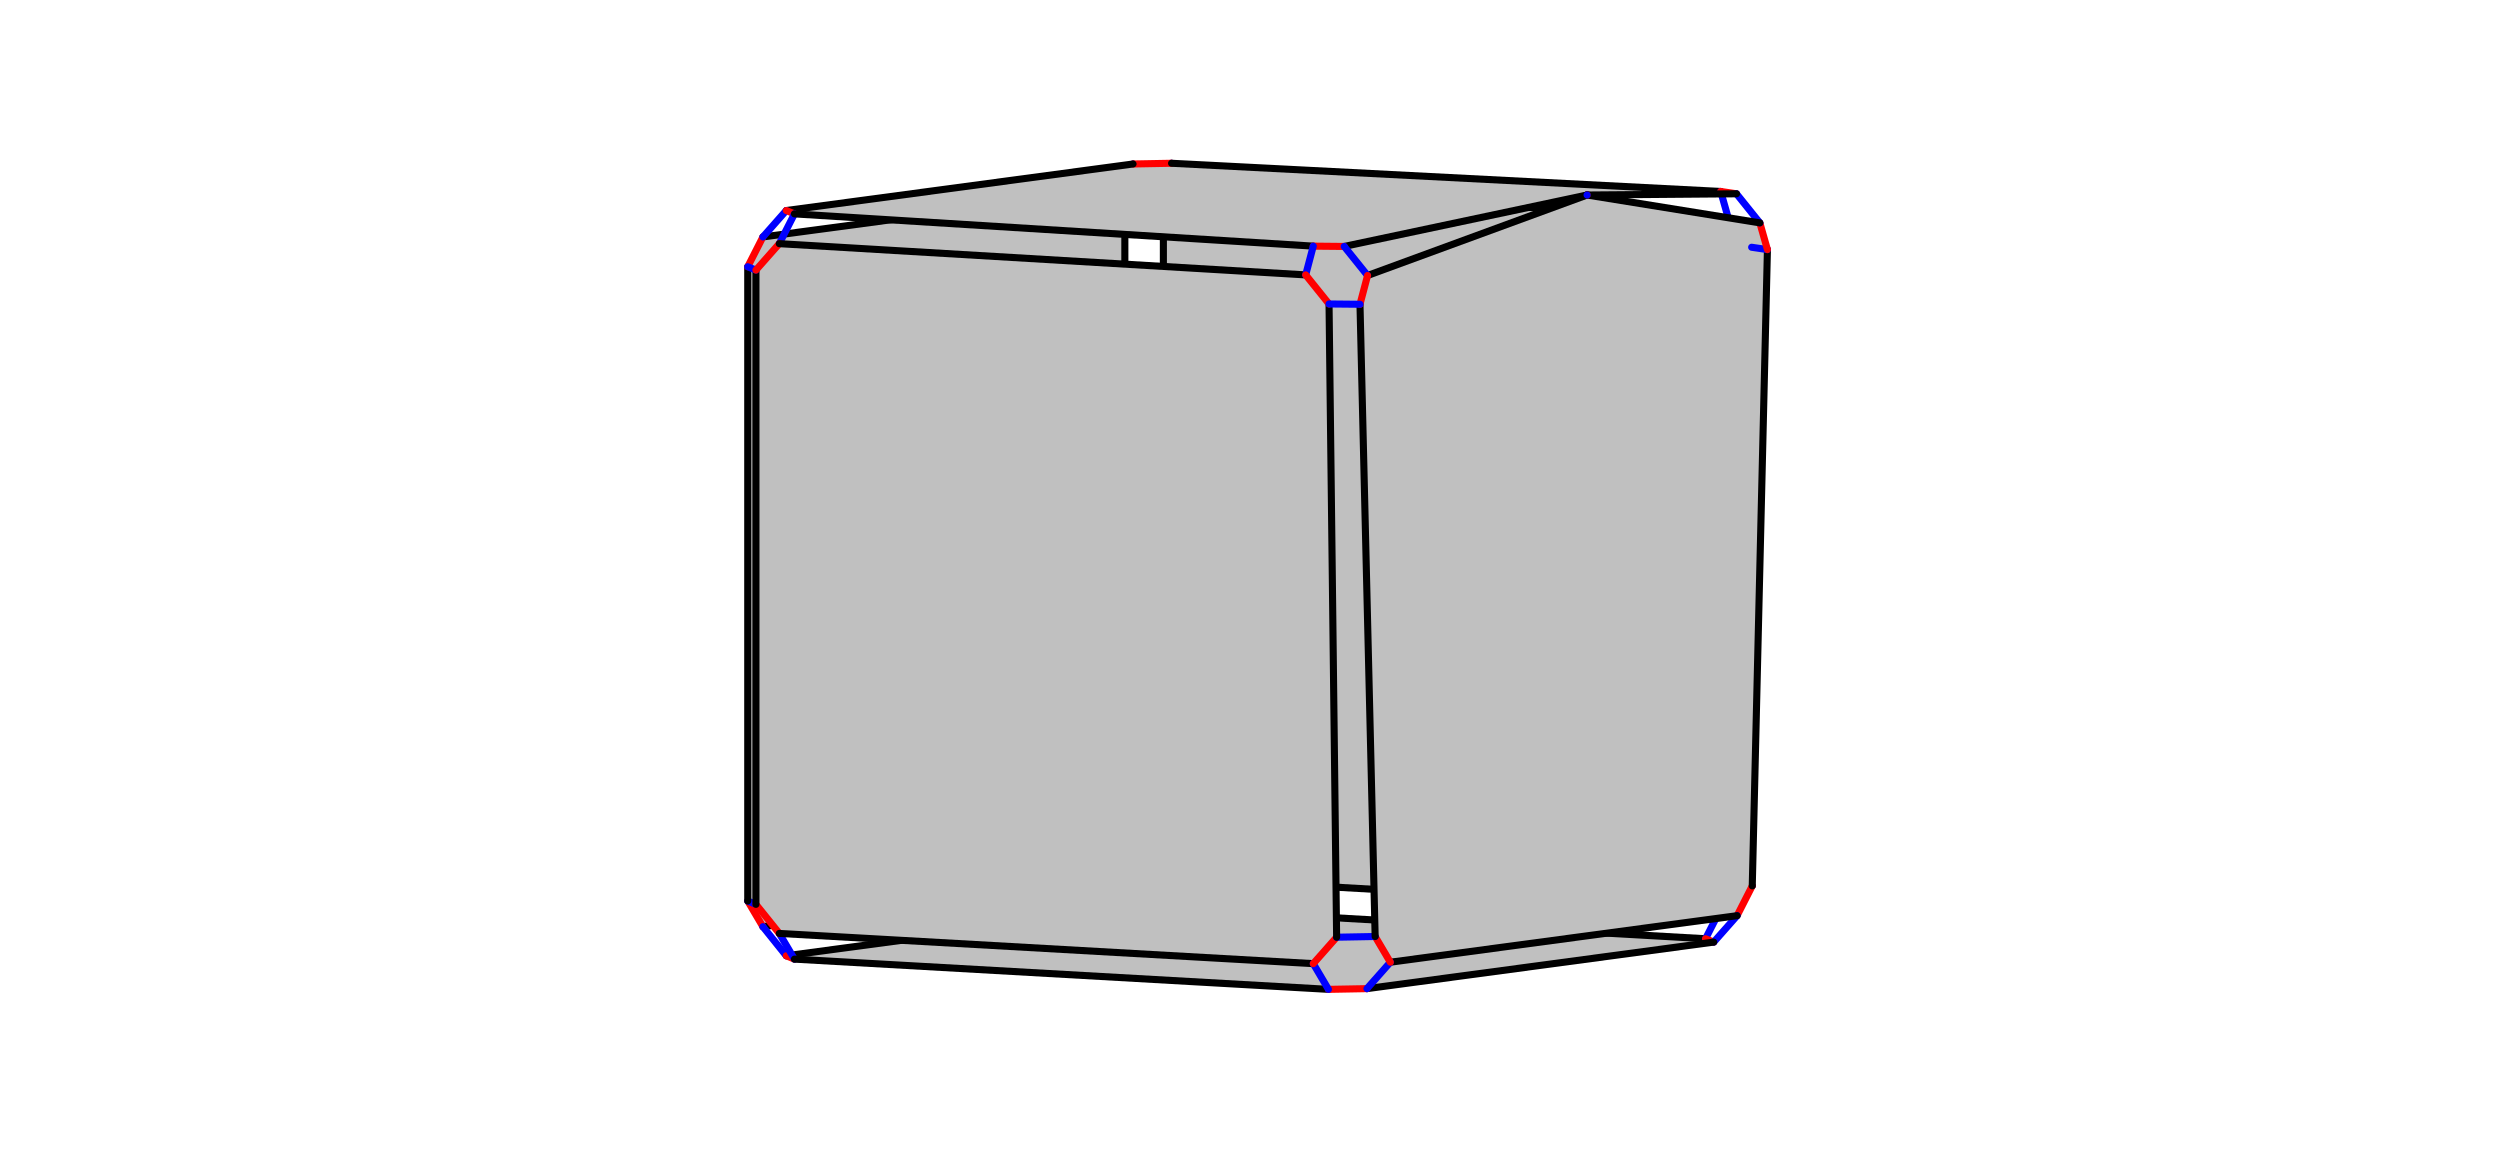
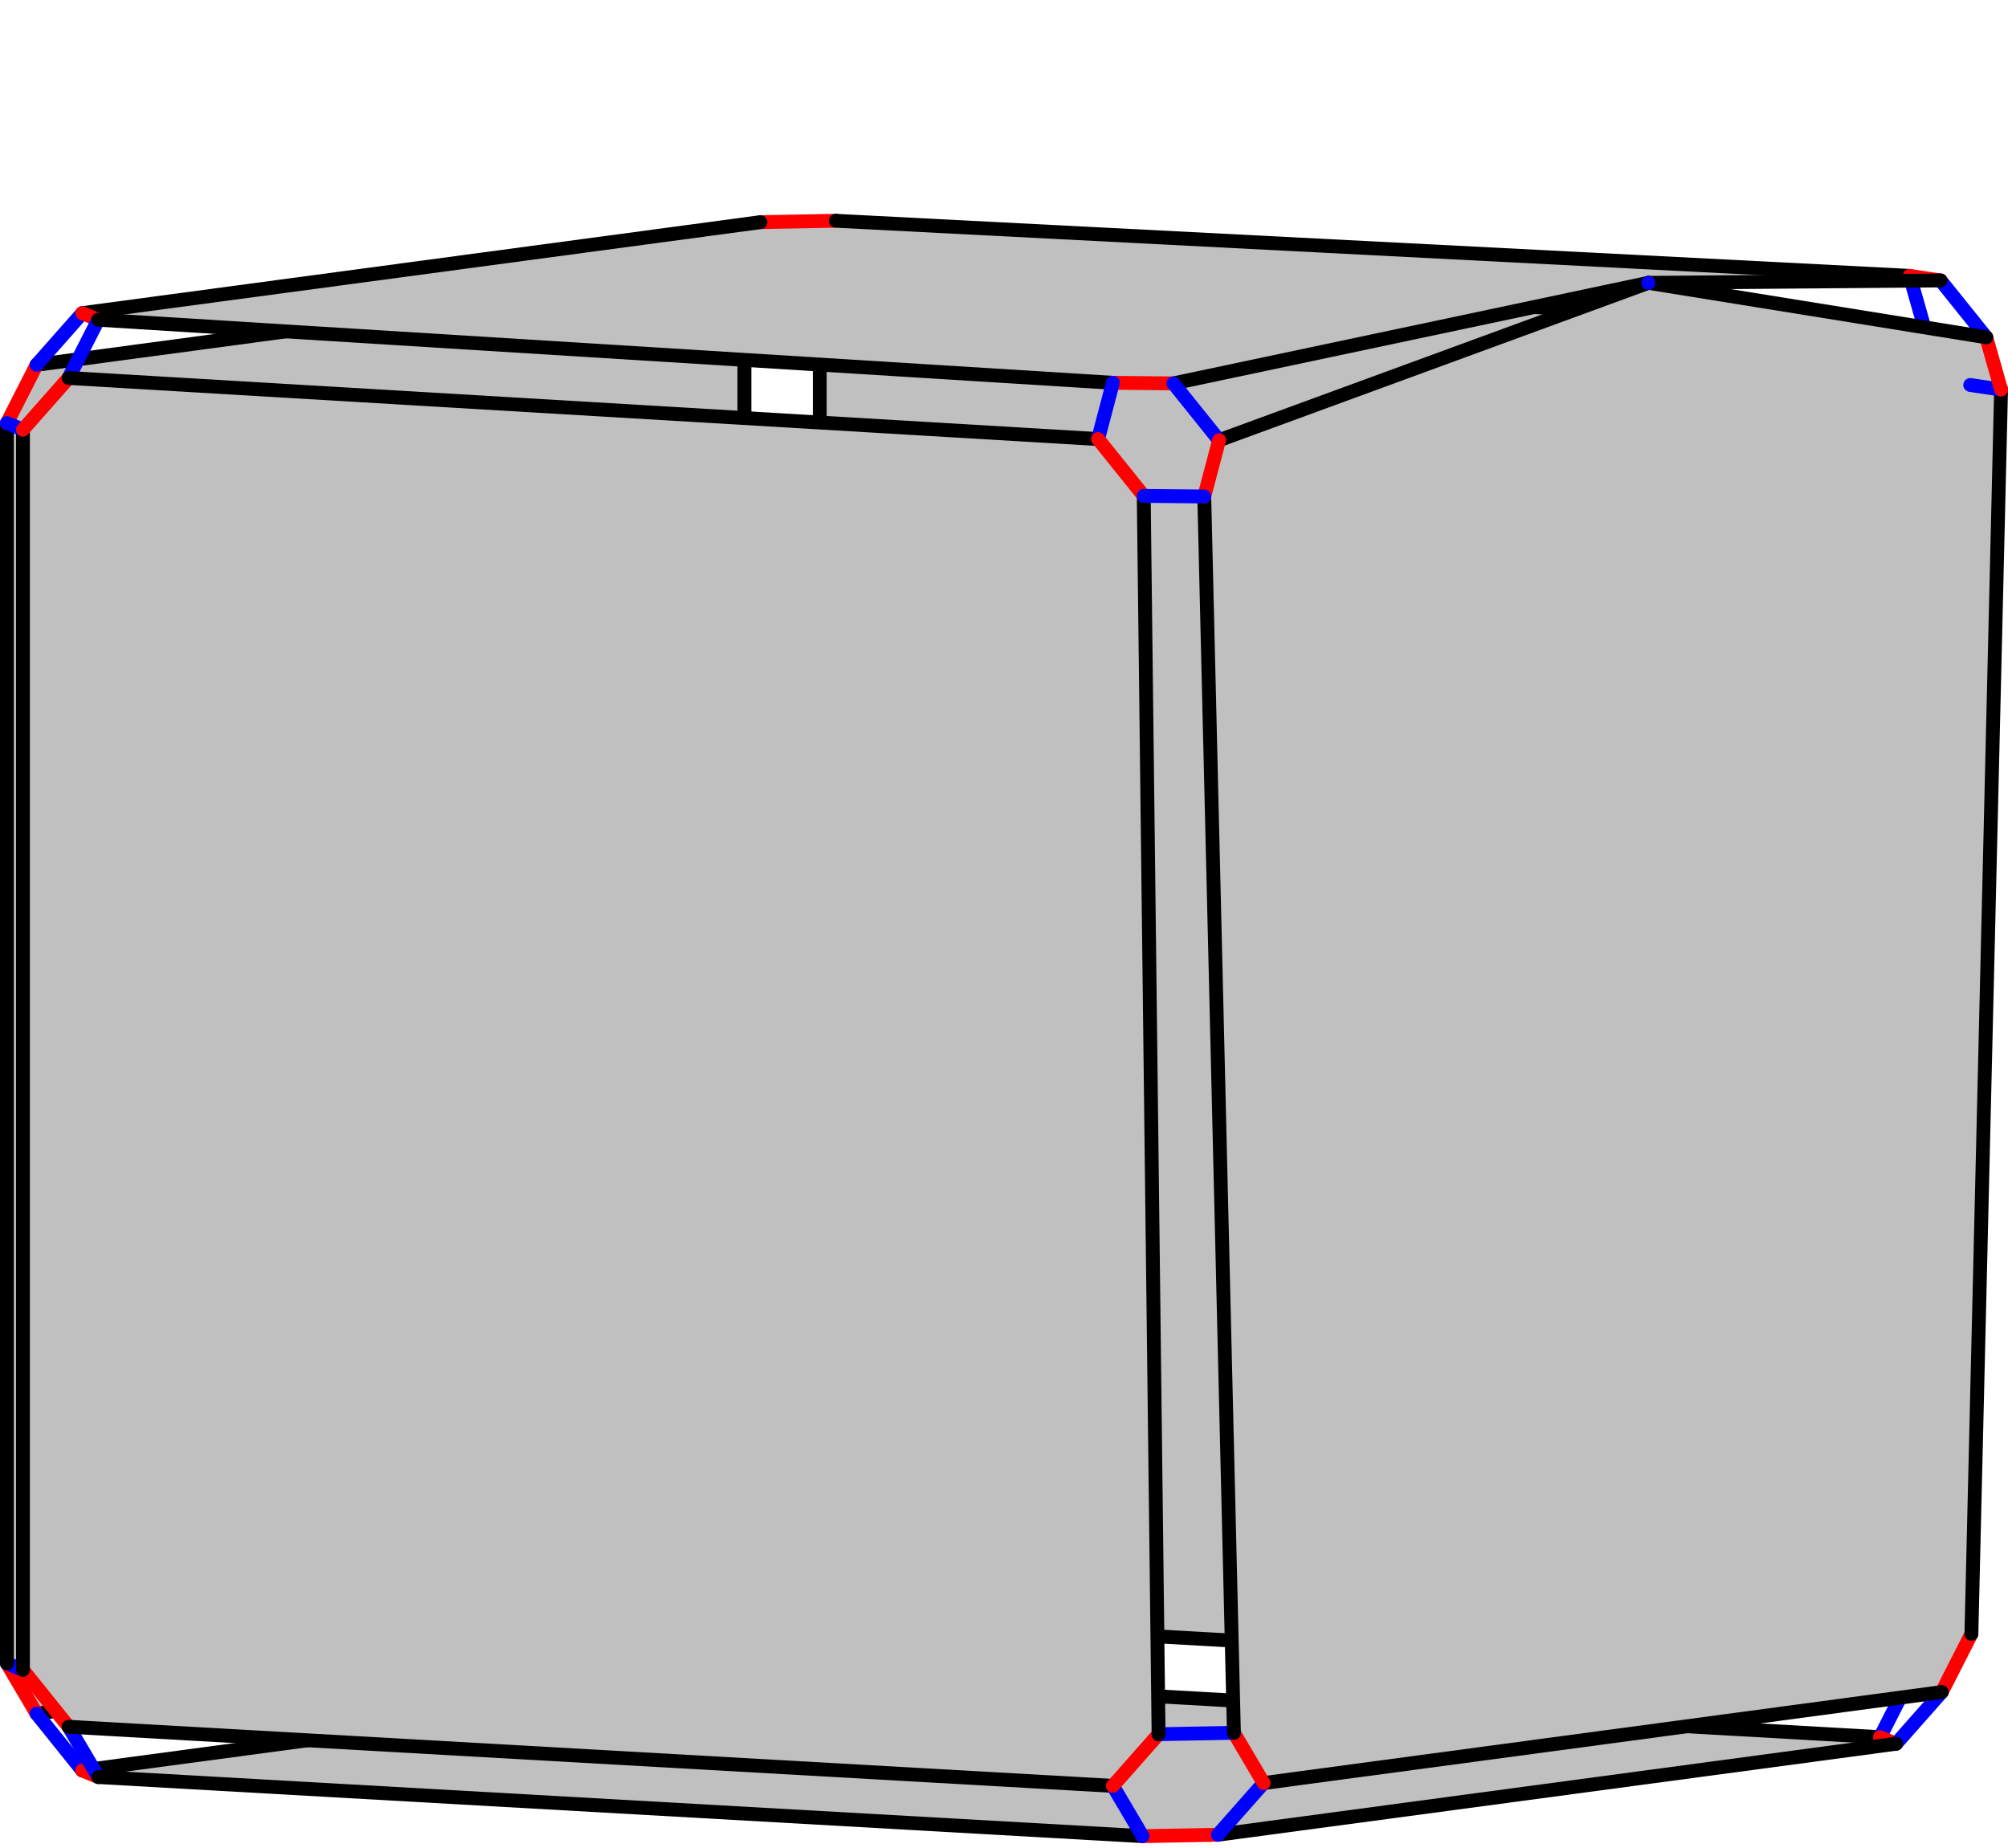
- <svg width="1412" height="651">
+ <svg xmlns="http://www.w3.org/2000/svg" width="579.918" height="533.688" version="1.1" id="svg1">
+   <defs id="defs1" />
  <style id="style">
		.arc0 {
			fill:none;
			fill-rule:evenodd;
			stroke:black;
			stroke-width:4;
			stroke-linecap:round;
			stroke-linejoin:round;
			stroke-opacity:1;
		}
		.arc1 {
			fill:none;
			fill-rule:evenodd;
			stroke:red;
			stroke-width:4;
			stroke-linecap:round;
			stroke-linejoin:round;
			stroke-opacity:1;
		}
		.arc2 {
			fill:none;
			fill-rule:evenodd;
			stroke:blue;
			stroke-width:4;
			stroke-linecap:round;
			stroke-linejoin:round;
			stroke-opacity:1;
		}
		.arc3 {
			fill:none;
			fill-rule:evenodd;
			stroke:green;
			stroke-width:4;
			stroke-linecap:round;
			stroke-linejoin:round;
			stroke-opacity:1;
		}
		.topological-dart {
			fill:#000000;
			stroke:#000000;
			stroke-width:0;
			stroke-linecap:round;
			stroke-linejoin:round;
			stroke-dasharray:none;
			paint-order:markers fill stroke;
		}
	</style>
-   <polygon points="657.075,479.893 657.075,121.659 670.269,106.735 976.14,123.23 989.333,139.648 985.05,498.456 971.856,513.381 670.269,496.311 " id="face_20_21_16_15_14_13_18_19" style="fill:rgb(192,192,192);stroke:none" opacity="1.0" />
-   <line class="arc1" id="link19_@1_18" x1="657.075" y1="479.893" x2="670.269" y2="496.311" />
-   <line class="arc2" id="link19_@2_24" x1="657.075" y1="479.893" x2="635.314" y2="480.296" />
-   <line class="arc0" id="link19_@0_20" x1="657.075" y1="479.893" x2="657.075" y2="121.659" />
-   <polygon points="635.314,480.296 635.314,122.062 626.746,107.541 430.893,133.826 422.325,150.647 422.325,508.881 430.893,523.402 626.746,497.117 " id="face_25_26_31_30_29_28_23_24" style="fill:rgb(192,192,192);stroke:none" opacity="1.0" />
-   <line class="arc1" id="link24_@1_23" x1="635.314" y1="480.296" x2="626.746" y2="497.117" />
-   <line class="arc0" id="link24_@0_25" x1="635.314" y1="480.296" x2="635.314" y2="122.062" />
-   <line class="arc2" id="link18_@2_0" x1="670.269" y1="496.311" x2="661.701" y2="513.132" />
-   <line class="arc0" id="link18_@0_13" x1="670.269" y1="496.311" x2="971.856" y2="513.381" />
-   <line class="arc2" id="link23_@2_1" x1="626.746" y1="497.117" x2="639.94" y2="513.535" />
-   <line class="arc0" id="link23_@0_28" x1="626.746" y1="497.117" x2="430.893" y2="523.402" />
-   <polygon points="661.701,513.132 963.288,530.202 967.914,532.098 772.061,558.384 750.299,558.787 448.712,541.717 444.086,539.82 639.94,513.535 " id="face_7_6_5_4_3_2_1_0" style="fill:rgb(192,192,192);stroke:none" opacity="1.0" />
-   <line class="arc1" id="link0_@1_1" x1="661.701" y1="513.132" x2="639.94" y2="513.535" />
-   <line class="arc0" id="link0_@0_7" x1="661.701" y1="513.132" x2="963.288" y2="530.202" />
-   <line class="arc0" id="link1_@0_2" x1="639.94" y1="513.535" x2="444.086" y2="539.82" />
-   <line class="arc1" id="link20_@1_21" x1="657.075" y1="121.659" x2="670.269" y2="106.735" />
-   <line class="arc2" id="link20_@2_25" x1="657.075" y1="121.659" x2="635.314" y2="122.062" />
-   <line class="arc1" id="link25_@1_26" x1="635.314" y1="122.062" x2="626.746" y2="107.541" />
-   <line class="arc2" id="link21_@2_22" x1="670.269" y1="106.735" x2="661.701" y2="92.213" />
-   <line class="arc0" id="link21_@0_16" x1="670.269" y1="106.735" x2="976.14" y2="123.23" />
-   <line class="arc2" id="link26_@2_27" x1="626.746" y1="107.541" x2="639.94" y2="92.616" />
-   <line class="arc0" id="link26_@0_31" x1="626.746" y1="107.541" x2="430.893" y2="133.826" />
-   <polygon points="661.701,92.213 971.856,108.133 980.766,109.455 896.374,110.144 896.374,110.144 759.209,139.19 741.732,139.018 448.712,120.798 444.086,118.901 639.94,92.616 " id="face_17_12_50_49_47_42_37_32_27_22" style="fill:rgb(192,192,192);stroke:none" opacity="1.0" />
-   <line class="arc1" id="link22_@1_27" x1="661.701" y1="92.213" x2="639.94" y2="92.616" />
-   <line class="arc0" id="link22_@0_17" x1="661.701" y1="92.213" x2="971.856" y2="108.133" />
-   <line class="arc0" id="link27_@0_32" x1="639.94" y1="92.616" x2="444.086" y2="118.901" />
-   <line class="arc1" id="link13_@1_14" x1="971.856" y1="513.381" x2="985.05" y2="498.456" />
-   <line class="arc2" id="link13_@2_7" x1="971.856" y1="513.381" x2="963.288" y2="530.202" />
-   <line class="arc2" id="link14_@2_9" x1="985.05" y1="498.456" x2="989.675" y2="500.353" />
-   <line class="arc0" id="link14_@0_15" x1="985.05" y1="498.456" x2="989.333" y2="139.648" />
-   <line class="arc1" id="link7_@1_6" x1="963.288" y1="530.202" x2="967.914" y2="532.098" />
-   <line class="arc1" id="link16_@1_15" x1="976.14" y1="123.23" x2="989.333" y2="139.648" />
-   <line class="arc2" id="link16_@2_17" x1="976.14" y1="123.23" x2="971.856" y2="108.133" />
-   <polygon points="989.675,500.353 998.243,140.969 993.959,125.873 896.374,110.144 896.374,110.144 772.402,155.608 768.118,171.854 776.686,528.938 785.254,543.459 981.107,517.174 " id="face_10_11_51_48_46_45_44_43_8_9" style="fill:rgb(192,192,192);stroke:none" opacity="1.0" />
-   <line class="arc1" id="link9_@1_8" x1="989.675" y1="500.353" x2="981.107" y2="517.174" />
-   <line class="arc0" id="link9_@0_10" x1="989.675" y1="500.353" x2="998.243" y2="140.969" />
-   <line class="arc2" id="link6_@2_8" x1="967.914" y1="532.098" x2="981.107" y2="517.174" />
-   <line class="arc0" id="link6_@0_5" x1="967.914" y1="532.098" x2="772.061" y2="558.384" />
-   <line class="arc2" id="link15_@2_10" x1="989.333" y1="139.648" x2="998.243" y2="140.969" />
-   <line class="arc1" id="link17_@1_12" x1="971.856" y1="108.133" x2="980.766" y2="109.455" />
-   <line class="arc0" id="link8_@0_43" x1="981.107" y1="517.174" x2="785.254" y2="543.459" />
-   <line class="arc1" id="link10_@1_11" x1="998.243" y1="140.969" x2="993.959" y2="125.873" />
-   <line class="arc2" id="link12_@2_11" x1="980.766" y1="109.455" x2="993.959" y2="125.873" />
-   <line class="arc0" id="link12_@0_50" x1="980.766" y1="109.455" x2="896.374" y2="110.144" />
-   <line class="arc0" id="link11_@0_51" x1="993.959" y1="125.873" x2="896.374" y2="110.144" />
-   <line class="arc1" id="link28_@1_29" x1="430.893" y1="523.402" x2="422.325" y2="508.881" />
-   <line class="arc2" id="link28_@2_2" x1="430.893" y1="523.402" x2="444.086" y2="539.82" />
-   <line class="arc1" id="link2_@1_3" x1="444.086" y1="539.82" x2="448.712" y2="541.717" />
-   <line class="arc2" id="link29_@2_34" x1="422.325" y1="508.881" x2="426.951" y2="510.777" />
-   <line class="arc0" id="link29_@0_30" x1="422.325" y1="508.881" x2="422.325" y2="150.647" />
-   <line class="arc2" id="link3_@2_33" x1="448.712" y1="541.717" x2="440.144" y2="527.196" />
-   <line class="arc0" id="link3_@0_4" x1="448.712" y1="541.717" x2="750.299" y2="558.787" />
-   <line class="arc1" id="link31_@1_30" x1="430.893" y1="133.826" x2="422.325" y2="150.647" />
-   <line class="arc2" id="link31_@2_32" x1="430.893" y1="133.826" x2="444.086" y2="118.901" />
-   <polygon points="426.951,510.777 426.951,152.544 440.144,137.619 737.448,155.264 750.641,171.682 754.925,529.341 741.732,544.265 440.144,527.196 " id="face_35_36_41_40_39_38_33_34" style="fill:rgb(192,192,192);stroke:none" opacity="1.0" />
-   <line class="arc1" id="link34_@1_33" x1="426.951" y1="510.777" x2="440.144" y2="527.196" />
-   <line class="arc0" id="link34_@0_35" x1="426.951" y1="510.777" x2="426.951" y2="152.544" />
-   <line class="arc1" id="link32_@1_37" x1="444.086" y1="118.901" x2="448.712" y2="120.798" />
-   <line class="arc0" id="link33_@0_38" x1="440.144" y1="527.196" x2="741.732" y2="544.265" />
-   <line class="arc2" id="link30_@2_35" x1="422.325" y1="150.647" x2="426.951" y2="152.544" />
-   <line class="arc2" id="link37_@2_36" x1="448.712" y1="120.798" x2="440.144" y2="137.619" />
-   <line class="arc0" id="link37_@0_42" x1="448.712" y1="120.798" x2="741.732" y2="139.018" />
-   <line class="arc1" id="link35_@1_36" x1="426.951" y1="152.544" x2="440.144" y2="137.619" />
-   <line class="arc0" id="link36_@0_41" x1="440.144" y1="137.619" x2="737.448" y2="155.264" />
-   <line class="arc1" id="link48_@1_51" x1="896.374" y1="110.144" x2="896.374" y2="110.144" />
-   <line class="arc2" id="link48_@2_49" x1="896.374" y1="110.144" x2="896.374" y2="110.144" />
-   <line class="arc0" id="link48_@0_46" x1="896.374" y1="110.144" x2="772.402" y2="155.608" />
-   <line class="arc1" id="link49_@1_50" x1="896.374" y1="110.144" x2="896.374" y2="110.144" />
-   <line class="arc0" id="link49_@0_47" x1="896.374" y1="110.144" x2="759.209" y2="139.19" />
-   <line class="arc2" id="link50_@2_51" x1="896.374" y1="110.144" x2="896.374" y2="110.144" />
-   <line class="arc1" id="link5_@1_4" x1="772.061" y1="558.384" x2="750.299" y2="558.787" />
-   <line class="arc2" id="link5_@2_43" x1="772.061" y1="558.384" x2="785.254" y2="543.459" />
-   <line class="arc2" id="link4_@2_38" x1="750.299" y1="558.787" x2="741.732" y2="544.265" />
-   <line class="arc1" id="link43_@1_44" x1="785.254" y1="543.459" x2="776.686" y2="528.938" />
-   <line class="arc1" id="link38_@1_39" x1="741.732" y1="544.265" x2="754.925" y2="529.341" />
-   <line class="arc2" id="link44_@2_39" x1="776.686" y1="528.938" x2="754.925" y2="529.341" />
-   <line class="arc0" id="link44_@0_45" x1="776.686" y1="528.938" x2="768.118" y2="171.854" />
-   <line class="arc0" id="link39_@0_40" x1="754.925" y1="529.341" x2="750.641" y2="171.682" />
-   <line class="arc1" id="link42_@1_47" x1="741.732" y1="139.018" x2="759.209" y2="139.19" />
-   <line class="arc2" id="link42_@2_41" x1="741.732" y1="139.018" x2="737.448" y2="155.264" />
-   <line class="arc2" id="link47_@2_46" x1="759.209" y1="139.19" x2="772.402" y2="155.608" />
-   <line class="arc1" id="link41_@1_40" x1="737.448" y1="155.264" x2="750.641" y2="171.682" />
-   <line class="arc1" id="link46_@1_45" x1="772.402" y1="155.608" x2="768.118" y2="171.854" />
-   <line class="arc2" id="link40_@2_45" x1="750.641" y1="171.682" x2="768.118" y2="171.854" />
+   <g id="g1" transform="translate(0,61.76056)">
+     <polygon points="971.856,513.381 670.269,496.311 657.075,479.893 657.075,121.659 670.269,106.735 976.14,123.23 989.333,139.648 985.05,498.456 " id="face_20_21_16_15_14_13_18_19" style="fill:#c0c0c0;stroke:none" opacity="1" transform="translate(-420.3252,-90.21326)" />
+     <line class="arc1" id="link19_@1_18" x1="236.75" y1="389.68" x2="249.943" y2="406.098" />
+     <line class="arc2" id="link19_@2_24" x1="236.75" y1="389.68" x2="214.989" y2="390.083" />
+     <line class="arc0" id="link19_@0_20" x1="236.75" y1="389.68" x2="236.75" y2="31.446" />
+     <polygon points="430.893,523.402 626.746,497.117 635.314,480.296 635.314,122.062 626.746,107.541 430.893,133.826 422.325,150.647 422.325,508.881 " id="face_25_26_31_30_29_28_23_24" style="fill:#c0c0c0;stroke:none" opacity="1" transform="translate(-420.3252,-90.21326)" />
+     <line class="arc1" id="link24_@1_23" x1="214.989" y1="390.083" x2="206.421" y2="406.904" />
+     <line class="arc0" id="link24_@0_25" x1="214.989" y1="390.083" x2="214.989" y2="31.849" />
+     <line class="arc2" id="link18_@2_0" x1="249.943" y1="406.098" x2="241.376" y2="422.919" />
+     <line class="arc0" id="link18_@0_13" x1="249.943" y1="406.098" x2="551.531" y2="423.167" />
+     <line class="arc2" id="link23_@2_1" x1="206.421" y1="406.904" x2="219.614" y2="423.322" />
+     <line class="arc0" id="link23_@0_28" x1="206.421" y1="406.904" x2="10.568" y2="433.189" />
+     <polygon points="444.086,539.82 639.94,513.535 661.701,513.132 963.288,530.202 967.914,532.098 772.061,558.384 750.299,558.787 448.712,541.717 " id="face_7_6_5_4_3_2_1_0" style="fill:#c0c0c0;stroke:none" opacity="1" transform="translate(-420.3252,-90.21326)" />
+     <line class="arc1" id="link0_@1_1" x1="241.376" y1="422.919" x2="219.614" y2="423.322" />
+     <line class="arc0" id="link0_@0_7" x1="241.376" y1="422.919" x2="542.963" y2="439.989" />
+     <line class="arc0" id="link1_@0_2" x1="219.614" y1="423.322" x2="23.761" y2="449.607" />
+     <line class="arc1" id="link20_@1_21" x1="236.75" y1="31.446" x2="249.943" y2="16.521" />
+     <line class="arc2" id="link20_@2_25" x1="236.75" y1="31.446" x2="214.989" y2="31.849" />
+     <line class="arc1" id="link25_@1_26" x1="214.989" y1="31.849" x2="206.421" y2="17.328" />
+     <line class="arc2" id="link21_@2_22" x1="249.943" y1="16.521" x2="241.376" y2="2" />
+     <line class="arc0" id="link21_@0_16" x1="249.943" y1="16.521" x2="555.815" y2="33.016" />
+     <line class="arc2" id="link26_@2_27" x1="206.421" y1="17.328" x2="219.614" y2="2.403" />
+     <line class="arc0" id="link26_@0_31" x1="206.421" y1="17.328" x2="10.568" y2="43.613" />
+     <polygon points="741.732,139.018 448.712,120.798 444.086,118.901 639.94,92.616 661.701,92.213 971.856,108.133 980.766,109.455 896.374,110.144 759.209,139.19 " id="face_17_12_50_49_47_42_37_32_27_22" style="fill:#c0c0c0;stroke:none" opacity="1" transform="translate(-420.3252,-90.21326)" />
+     <line class="arc1" id="link22_@1_27" x1="241.376" y1="2" x2="219.614" y2="2.403" />
+     <line class="arc0" id="link22_@0_17" x1="241.376" y1="2" x2="551.531" y2="17.92" />
+     <line class="arc0" id="link27_@0_32" x1="219.614" y1="2.403" x2="23.761" y2="28.688" />
+     <line class="arc1" id="link13_@1_14" x1="551.531" y1="423.167" x2="564.724" y2="408.243" />
+     <line class="arc2" id="link13_@2_7" x1="551.531" y1="423.167" x2="542.963" y2="439.989" />
+     <line class="arc2" id="link14_@2_9" x1="564.724" y1="408.243" x2="569.35" y2="410.139" />
+     <line class="arc0" id="link14_@0_15" x1="564.724" y1="408.243" x2="569.008" y2="49.434" />
+     <line class="arc1" id="link7_@1_6" x1="542.963" y1="439.989" x2="547.589" y2="441.885" />
+     <line class="arc1" id="link16_@1_15" x1="555.815" y1="33.016" x2="569.008" y2="49.434" />
+     <line class="arc2" id="link16_@2_17" x1="555.815" y1="33.016" x2="551.531" y2="17.92" />
+     <polygon points="768.118,171.854 776.686,528.938 785.254,543.459 981.107,517.174 989.675,500.353 998.243,140.969 993.959,125.873 896.374,110.144 772.402,155.608 " id="face_10_11_51_48_46_45_44_43_8_9" style="fill:#c0c0c0;stroke:none" opacity="1" transform="translate(-420.3252,-90.21326)" />
+     <line class="arc1" id="link9_@1_8" x1="569.35" y1="410.139" x2="560.782" y2="426.961" />
+     <line class="arc0" id="link9_@0_10" x1="569.35" y1="410.139" x2="577.918" y2="50.756" />
+     <line class="arc2" id="link6_@2_8" x1="547.589" y1="441.885" x2="560.782" y2="426.961" />
+     <line class="arc0" id="link6_@0_5" x1="547.589" y1="441.885" x2="351.735" y2="468.17" />
+     <line class="arc2" id="link15_@2_10" x1="569.008" y1="49.434" x2="577.918" y2="50.756" />
+     <line class="arc1" id="link17_@1_12" x1="551.531" y1="17.92" x2="560.44" y2="19.242" />
+     <line class="arc0" id="link8_@0_43" x1="560.782" y1="426.961" x2="364.929" y2="453.246" />
+     <line class="arc1" id="link10_@1_11" x1="577.918" y1="50.756" x2="573.634" y2="35.66" />
+     <line class="arc2" id="link12_@2_11" x1="560.44" y1="19.242" x2="573.634" y2="35.66" />
+     <line class="arc0" id="link12_@0_50" x1="560.44" y1="19.242" x2="476.049" y2="19.931" />
+     <line class="arc0" id="link11_@0_51" x1="573.634" y1="35.66" x2="476.049" y2="19.931" />
+     <line class="arc1" id="link28_@1_29" x1="10.568" y1="433.189" x2="2" y2="418.668" />
+     <line class="arc2" id="link28_@2_2" x1="10.568" y1="433.189" x2="23.761" y2="449.607" />
+     <line class="arc1" id="link2_@1_3" x1="23.761" y1="449.607" x2="28.387" y2="451.504" />
+     <line class="arc2" id="link29_@2_34" x1="2" y1="418.668" x2="6.626" y2="420.564" />
+     <line class="arc0" id="link29_@0_30" x1="2" y1="418.668" x2="2" y2="60.434" />
+     <line class="arc2" id="link3_@2_33" x1="28.387" y1="451.504" x2="19.819" y2="436.982" />
+     <line class="arc0" id="link3_@0_4" x1="28.387" y1="451.504" x2="329.974" y2="468.573" />
+     <line class="arc1" id="link31_@1_30" x1="10.568" y1="43.613" x2="2" y2="60.434" />
+     <line class="arc2" id="link31_@2_32" x1="10.568" y1="43.613" x2="23.761" y2="28.688" />
+     <polygon points="741.732,544.265 440.144,527.196 426.951,510.777 426.951,152.544 440.144,137.619 737.448,155.264 750.641,171.682 754.925,529.341 " id="face_35_36_41_40_39_38_33_34" style="fill:#c0c0c0;stroke:none" opacity="1" transform="translate(-420.3252,-90.21326)" />
+     <line class="arc1" id="link34_@1_33" x1="6.626" y1="420.564" x2="19.819" y2="436.982" />
+     <line class="arc0" id="link34_@0_35" x1="6.626" y1="420.564" x2="6.626" y2="62.331" />
+     <line class="arc1" id="link32_@1_37" x1="23.761" y1="28.688" x2="28.387" y2="30.585" />
+     <line class="arc0" id="link33_@0_38" x1="19.819" y1="436.982" x2="321.406" y2="454.052" />
+     <line class="arc2" id="link30_@2_35" x1="2" y1="60.434" x2="6.626" y2="62.331" />
+     <line class="arc2" id="link37_@2_36" x1="28.387" y1="30.585" x2="19.819" y2="47.406" />
+     <line class="arc0" id="link37_@0_42" x1="28.387" y1="30.585" x2="321.406" y2="48.804" />
+     <line class="arc1" id="link35_@1_36" x1="6.626" y1="62.331" x2="19.819" y2="47.406" />
+     <line class="arc0" id="link36_@0_41" x1="19.819" y1="47.406" x2="317.122" y2="65.051" />
+     <line class="arc1" id="link48_@1_51" x1="476.049" y1="19.931" x2="476.049" y2="19.931" />
+     <line class="arc2" id="link48_@2_49" x1="476.049" y1="19.931" x2="476.049" y2="19.931" />
+     <line class="arc0" id="link48_@0_46" x1="476.049" y1="19.931" x2="352.077" y2="65.394" />
+     <line class="arc1" id="link49_@1_50" x1="476.049" y1="19.931" x2="476.049" y2="19.931" />
+     <line class="arc0" id="link49_@0_47" x1="476.049" y1="19.931" x2="338.884" y2="48.976" />
+     <line class="arc2" id="link50_@2_51" x1="476.049" y1="19.931" x2="476.049" y2="19.931" />
+     <line class="arc1" id="link5_@1_4" x1="351.735" y1="468.17" x2="329.974" y2="468.573" />
+     <line class="arc2" id="link5_@2_43" x1="351.735" y1="468.17" x2="364.929" y2="453.246" />
+     <line class="arc2" id="link4_@2_38" x1="329.974" y1="468.573" x2="321.406" y2="454.052" />
+     <line class="arc1" id="link43_@1_44" x1="364.929" y1="453.246" x2="356.361" y2="438.724" />
+     <line class="arc1" id="link38_@1_39" x1="321.406" y1="454.052" x2="334.6" y2="439.127" />
+     <line class="arc2" id="link44_@2_39" x1="356.361" y1="438.724" x2="334.6" y2="439.127" />
+     <line class="arc0" id="link44_@0_45" x1="356.361" y1="438.724" x2="347.793" y2="81.641" />
+     <line class="arc0" id="link39_@0_40" x1="334.6" y1="439.127" x2="330.316" y2="81.469" />
+     <line class="arc1" id="link42_@1_47" x1="321.406" y1="48.804" x2="338.884" y2="48.976" />
+     <line class="arc2" id="link42_@2_41" x1="321.406" y1="48.804" x2="317.122" y2="65.051" />
+     <line class="arc2" id="link47_@2_46" x1="338.884" y1="48.976" x2="352.077" y2="65.394" />
+     <line class="arc1" id="link41_@1_40" x1="317.122" y1="65.051" x2="330.316" y2="81.469" />
+     <line class="arc1" id="link46_@1_45" x1="352.077" y1="65.394" x2="347.793" y2="81.641" />
+     <line class="arc2" id="link40_@2_45" x1="330.316" y1="81.469" x2="347.793" y2="81.641" />
+   </g>
</svg>
